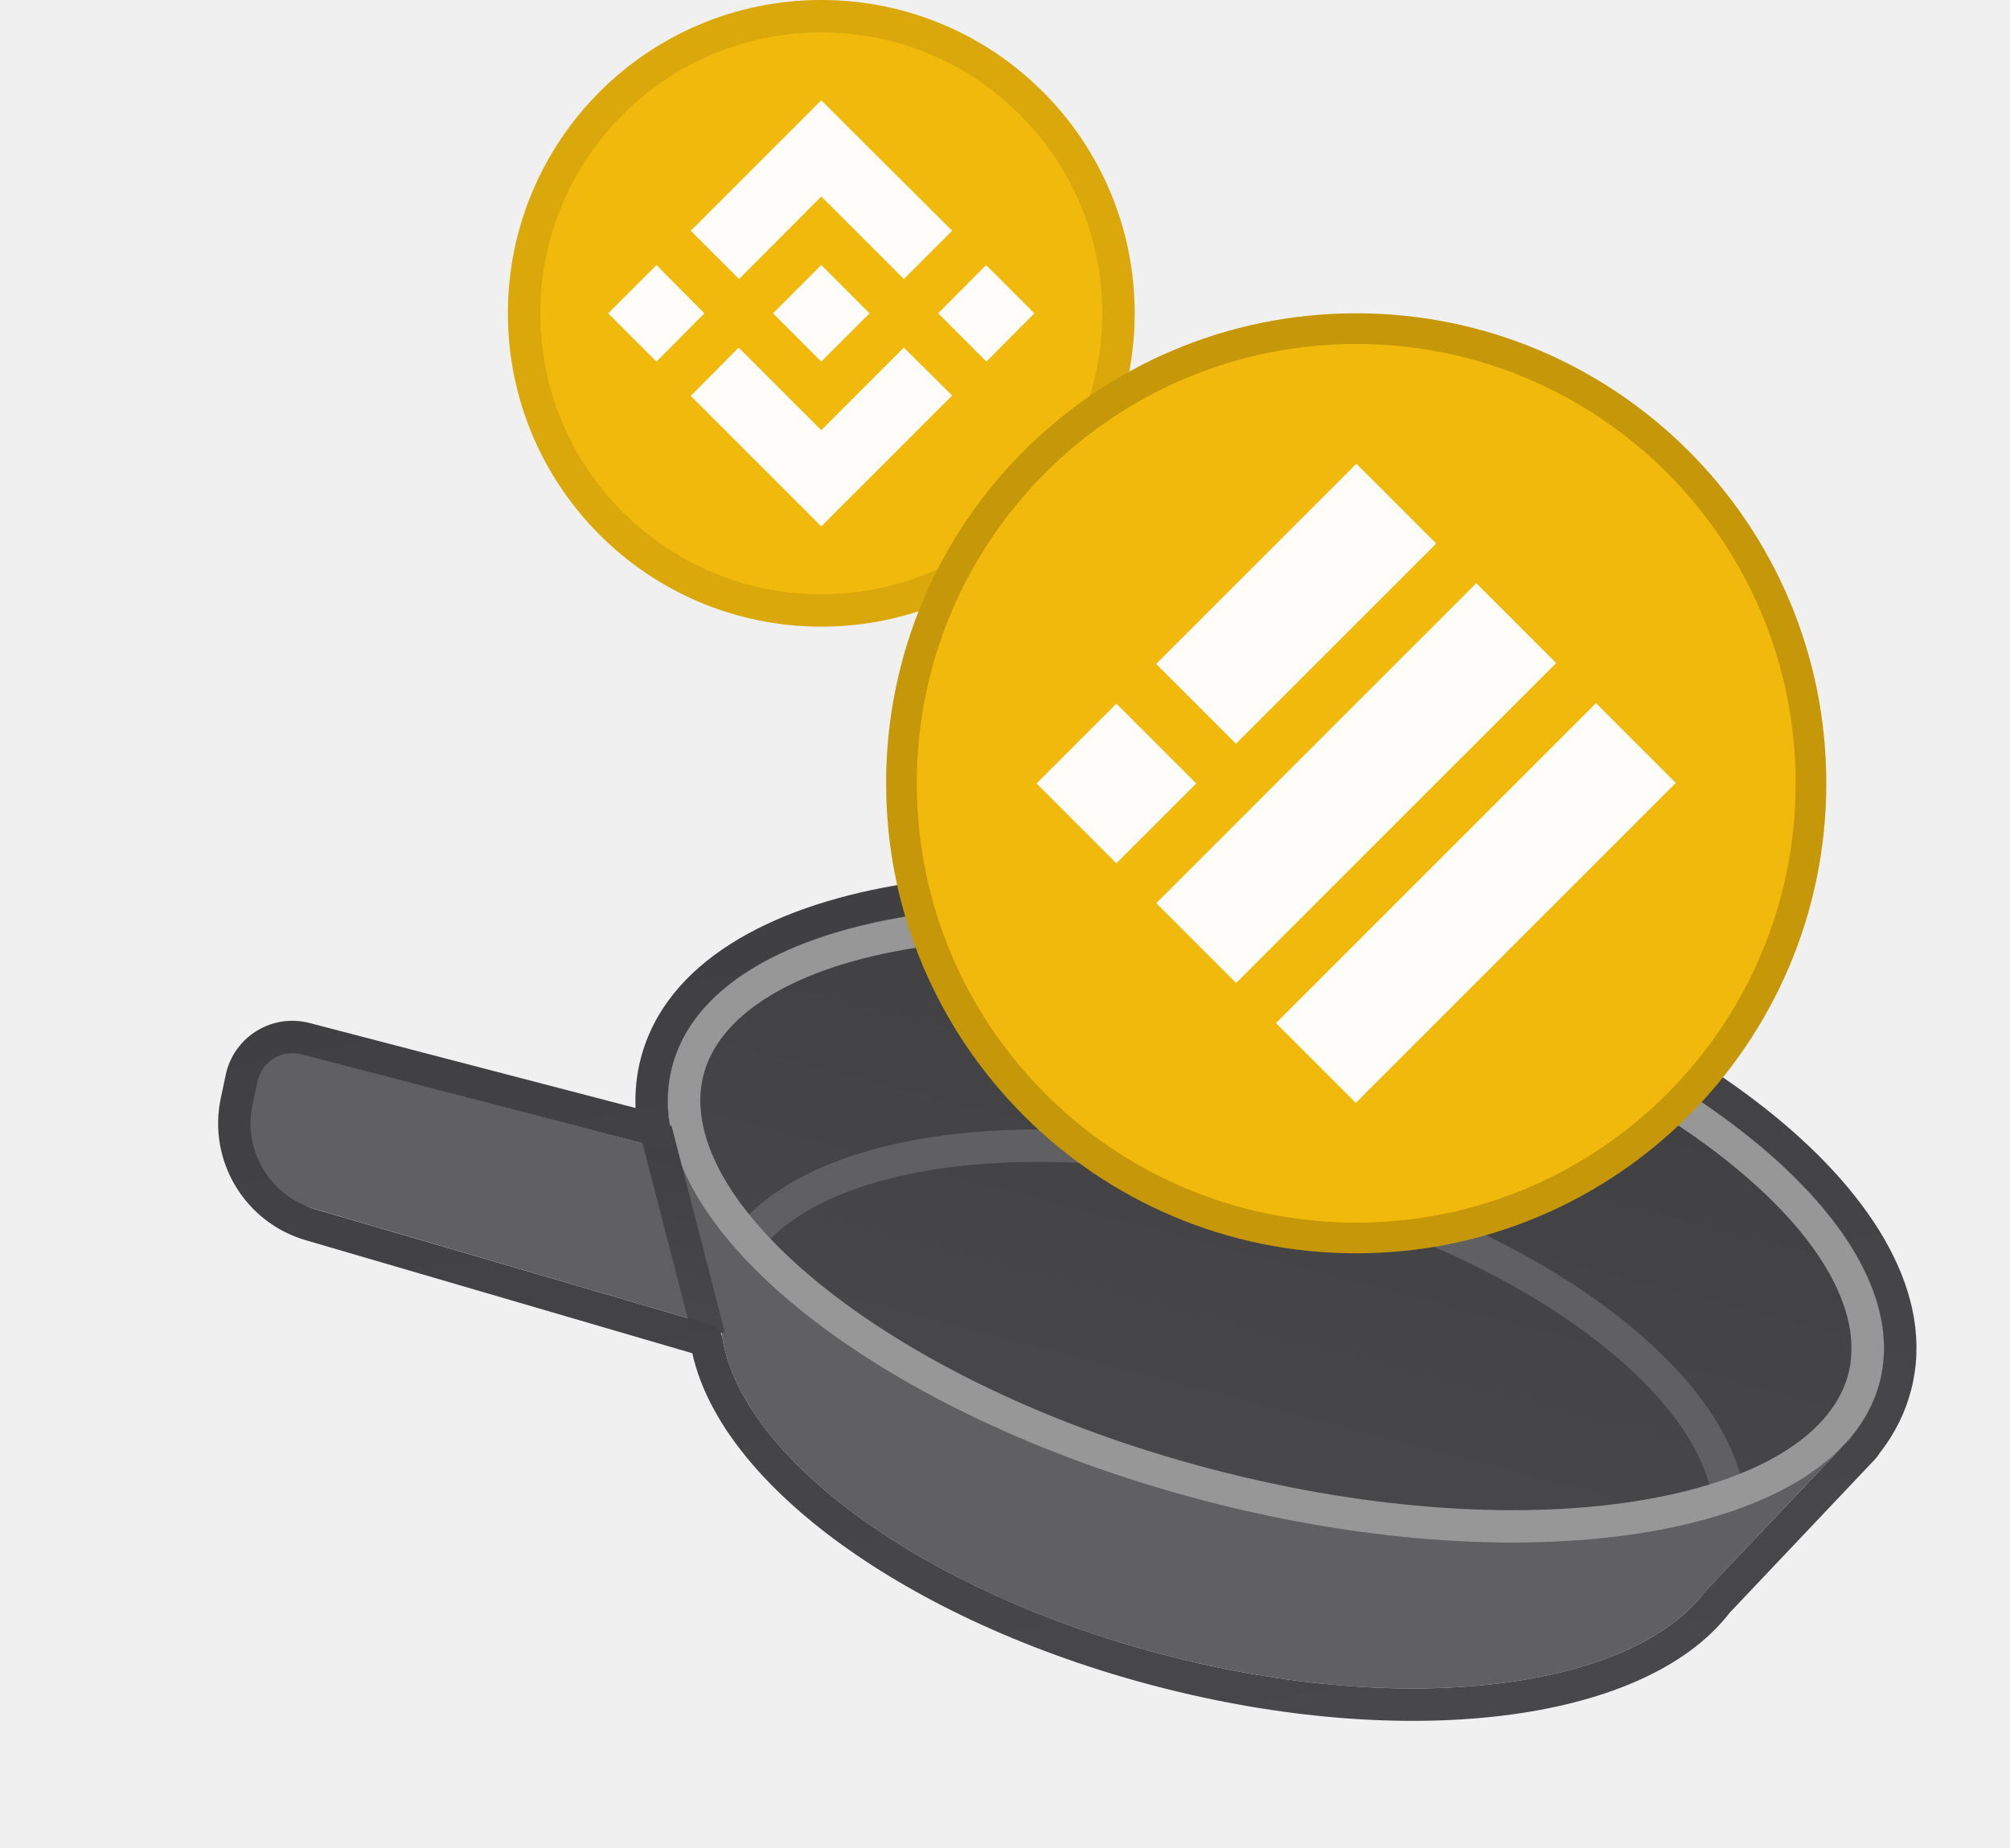
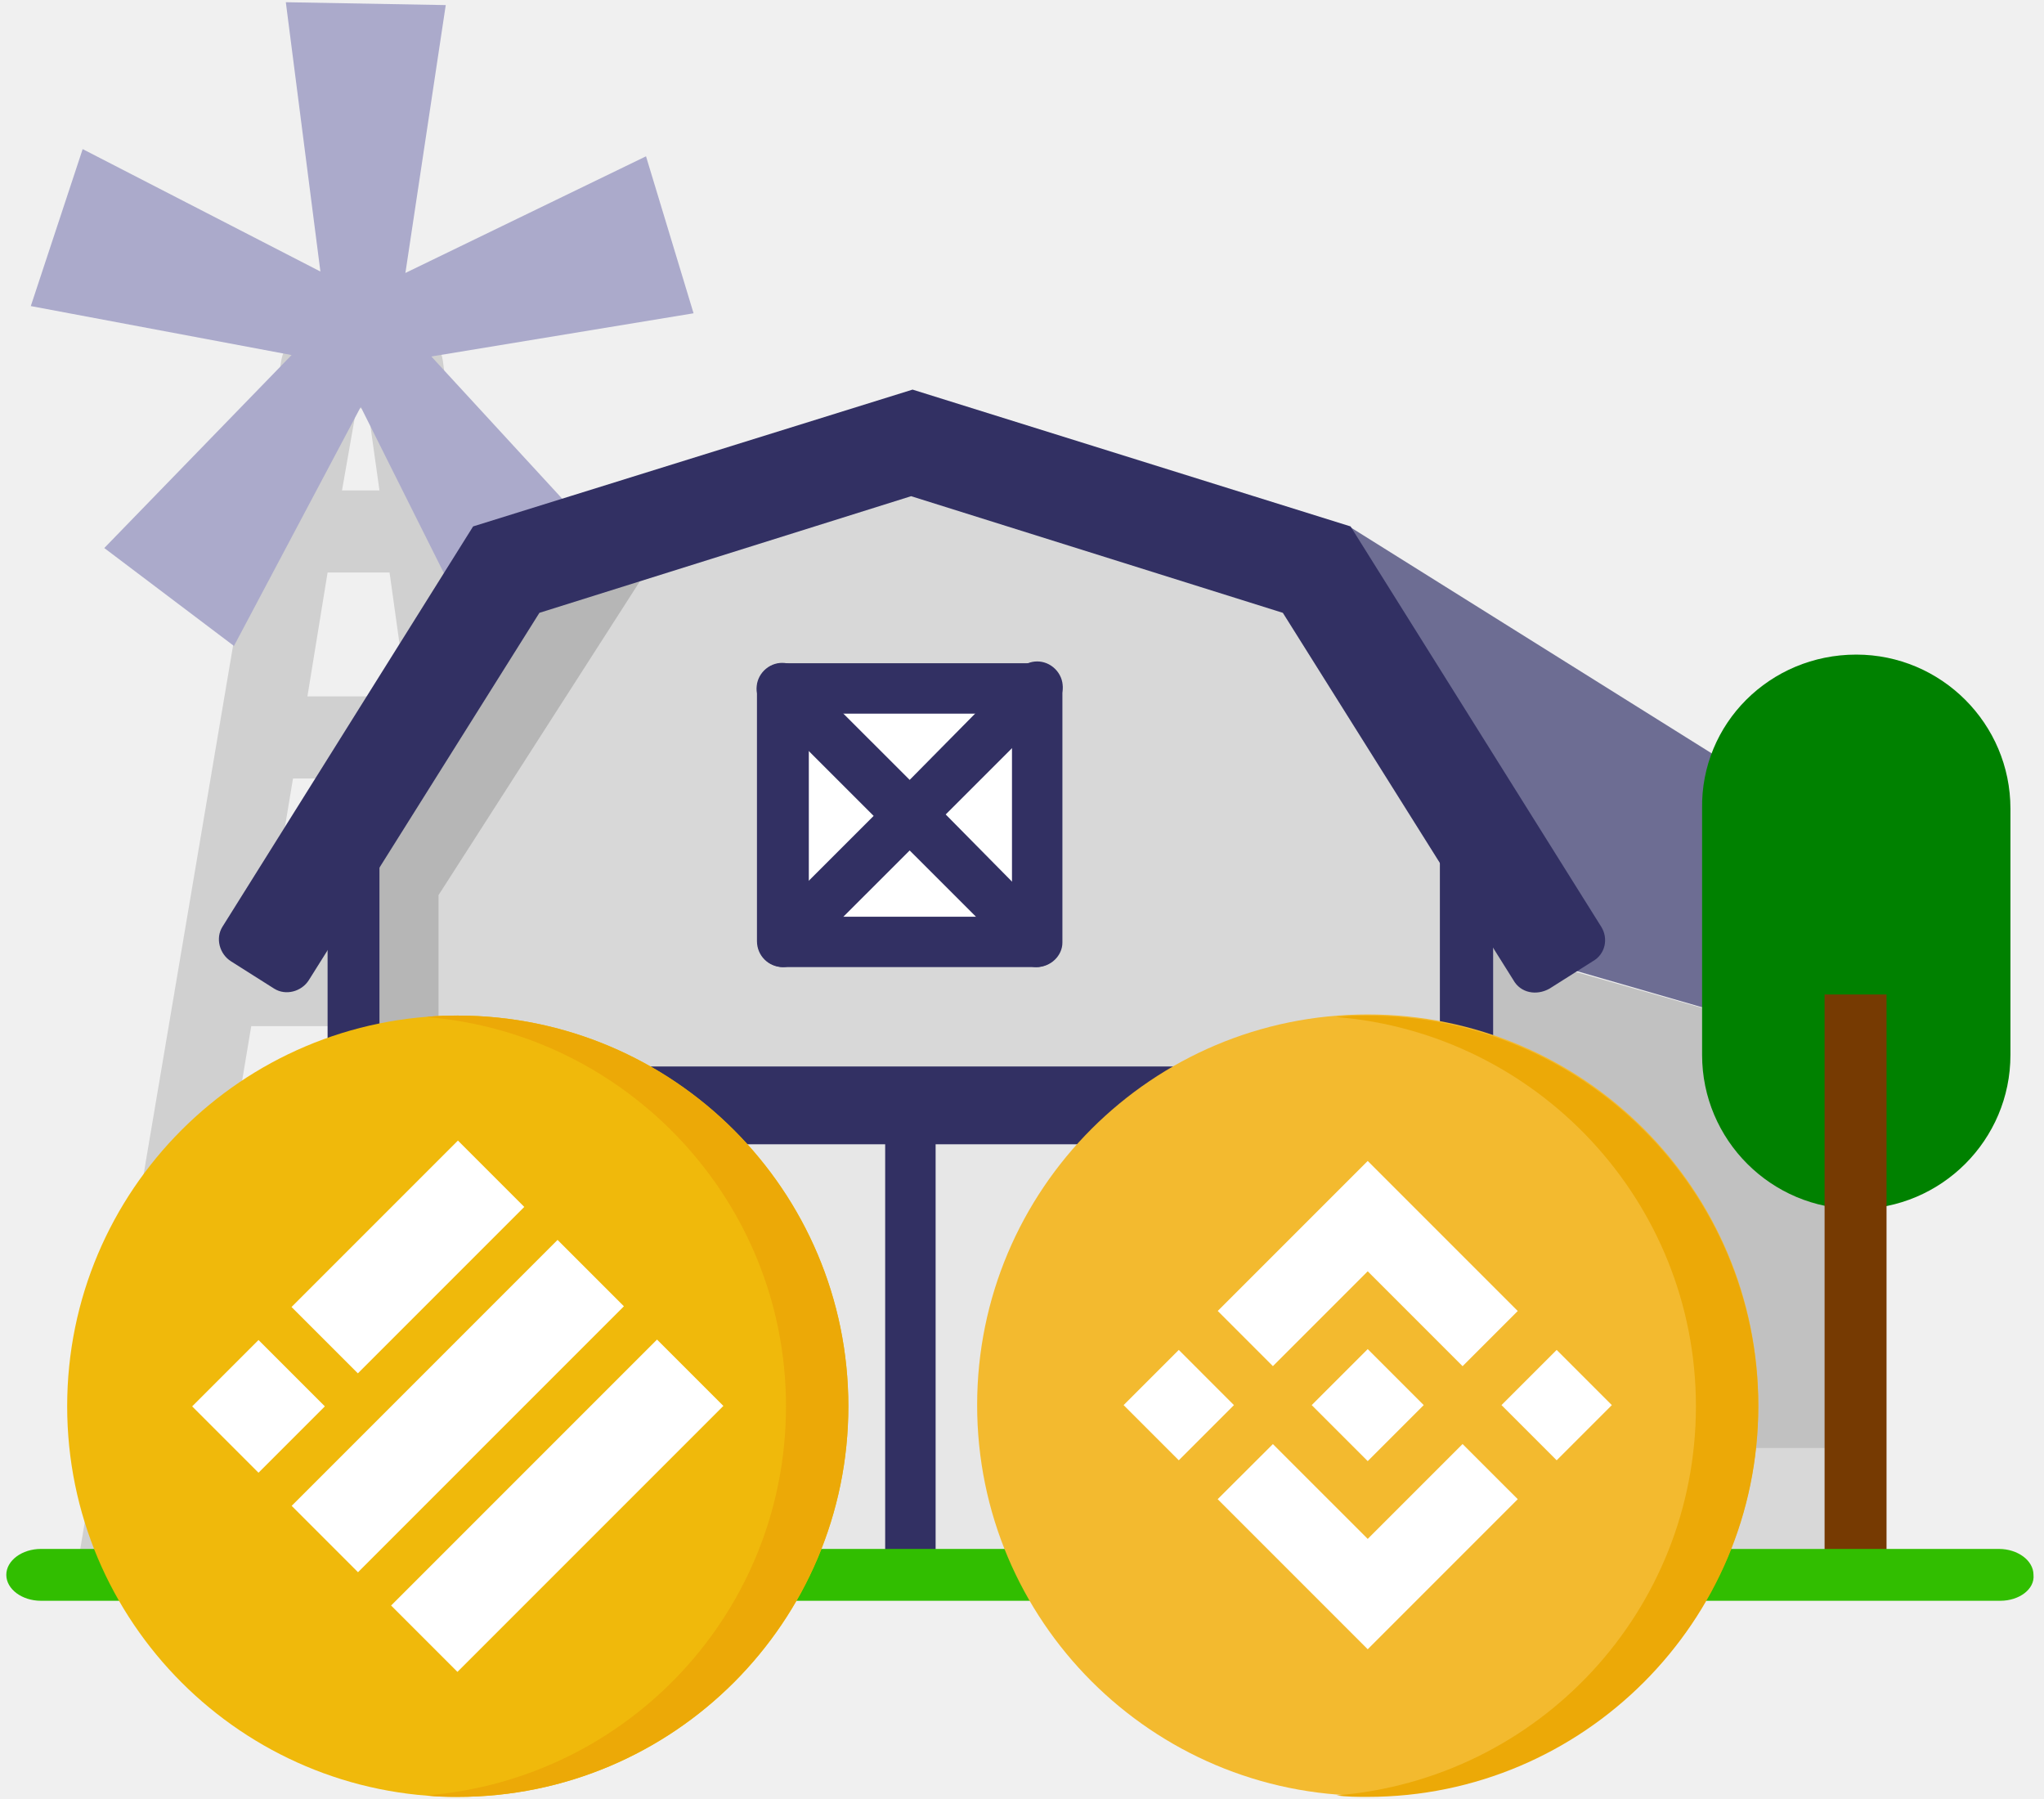
- <svg xmlns="http://www.w3.org/2000/svg" width="186" height="171" fill="none">
-   <g fill="#606063">
-     <path d="M67.045 119.028c-3.178 12.144 15 27.421 40.602 34.121s48.934 2.287 52.112-9.858-15-27.421-40.602-34.122-48.934-2.286-52.112 9.859z" />
-     <path d="M155.924 149.273l15.422-16.285-109.354-28.619 5.721 21.818 88.211 23.086z" />
-     <path d="M68.934 108.293L27.073 97.338c-1.815-.475-3.66.654-4.063 2.486l-.468 2.129a8.26 8.26 0 0 0 5.746 9.7l41.812 12.239-1.166-15.599z" />
-   </g>
-   <path fill="url(#A)" d="M62.203 98.71c-3.694 14.114 18.324 32.101 49.178 40.176s58.86 3.178 62.554-10.936-18.324-32.101-49.178-40.176-58.861-3.179-62.554 10.935z" />
-   <g fill-rule="evenodd">
-     <path fill="#606063" d="M146.673 123.286c7.098 5.22 11.246 10.866 11.865 15.871l2.978-.368c-.772-6.238-5.737-12.531-13.066-17.92-7.389-5.435-17.439-10.148-28.913-13.151s-22.544-3.817-31.649-2.699c-9.029 1.109-16.44 4.163-20.168 9.223l2.415 1.779c2.992-4.06 9.373-6.95 18.119-8.024 8.67-1.064 19.354-.299 30.523 2.624s20.859 7.49 27.896 12.665z" />
-     <path fill="#979797" d="M75.734 118.739c-8.721-7.124-11.998-14.041-10.629-19.27s7.614-9.654 18.706-11.593c10.807-1.889 25.078-1.154 40.186 2.8s27.911 10.304 36.406 17.245c8.721 7.124 11.998 14.041 10.63 19.27s-7.614 9.653-18.707 11.593c-10.806 1.889-25.078 1.153-40.186-2.8s-27.91-10.304-36.406-17.245zm35.647 20.147c-30.854-8.075-52.872-26.062-49.178-40.176s31.7-19.01 62.554-10.935 52.872 26.062 49.178 40.176-31.7 19.01-62.554 10.936z" />
-     <path fill="url(#B)" d="M64.167 124.049l-4.937-19.123 2.905-.75 4.937 19.123-2.905.75z" />
-     <path fill="url(#C)" d="M62.469 106.189l-.128-.443-.202-.817-.142-.54c.022-.012.03-.019.028-.027l-.004-.025-.12-.794-.022-.191c-.072-.663-.096-1.321-.071-1.974.035-.903.166-1.793.395-2.668 3.694-14.114 31.7-19.01 62.555-10.936s52.872 26.062 49.178 40.176a12.4 12.4 0 0 1-.963 2.519 13.7 13.7 0 0 1-1.635 2.476l-.016.019c.011.02.014.025.015.029l-.611.651-12.932 13.655c-6.807 9.031-27.596 11.752-50.146 5.85-22.302-5.837-38.971-18.182-40.797-29.295-.093-.569-.484-1.054-1.037-1.215L29.127 111.91a8.26 8.26 0 0 1-5.762-9.635l.459-2.172c.39-1.845 2.242-2.99 4.066-2.514l34.249 8.931a.27.27 0 0 0 .331-.331zm-3.657-3.636c-.064-1.544.091-3.085.488-4.603 2.325-8.885 11.93-13.965 23.478-15.984 11.834-2.069 26.992-1.215 42.738 2.906s29.38 10.802 38.683 18.402c9.078 7.417 14.963 16.551 12.638 25.436-.557 2.129-1.552 4.064-2.901 5.789a3.08 3.08 0 0 1-.425.566l-13.429 14.181c-4.171 5.406-12.026 8.46-21.098 9.556-9.3 1.124-20.517.28-32.096-2.751-11.453-2.997-21.548-7.685-29.079-13.141-7.079-5.13-12.321-11.262-13.743-17.657l-35.782-10.464a11.26 11.26 0 0 1-7.855-13.134l.459-2.173c.744-3.519 4.277-5.704 7.758-4.796l30.165 7.867z" />
-   </g>
-   <circle cx="76" cy="29" r="29" fill="#f0b90b" />
-   <path fill="#fffdfa" d="M65.185 29l-4.437 4.468L56.28 29l4.468-4.468L65.185 29zM76 18.185l7.642 7.642 4.468-4.468-7.641-7.611L76 9.28 63.921 21.358l4.468 4.468L76 18.185zm15.252 6.347L86.815 29l4.468 4.468L95.72 29l-4.468-4.468zM76 39.815l-7.641-7.642-4.437 4.468L76 48.72l12.109-12.109-4.468-4.437L76 39.815zm0-6.347L80.468 29 76 24.532 71.532 29 76 33.468z" />
-   <circle cx="76" cy="29" r="27.5" stroke="#191326" stroke-width="3" opacity=".1" style="mix-blend-mode:multiply" />
-   <circle cx="125.5" cy="72.5" r="43.5" fill="#f0b90b" />
-   <path fill="#fffdfa" fill-rule="evenodd" d="M106.987 61.451l18.531-18.531 7.389 7.389-18.531 18.531-7.389-7.389zM107 83.595l29.615-29.614 7.389 7.389-29.615 29.614L107 83.595zm40.69-18.518l-29.614 29.614 7.389 7.389 29.614-29.615-7.389-7.389zm-51.77 7.438l7.389-7.389 7.389 7.389-7.389 7.389-7.389-7.389z" />
-   <circle cx="125.5" cy="72.5" r="42.082" stroke="#191326" stroke-width="2.837" opacity=".2" style="mix-blend-mode:multiply" />
-   <defs>
-     <linearGradient id="A" x1="124.757" x2="111.381" y1="87.774" y2="138.886" gradientUnits="userSpaceOnUse">
-       <stop stop-color="#404042" />
-       <stop offset="1" stop-color="#48484b" />
-     </linearGradient>
-     <linearGradient id="B" x1="65.567" x2="60.735" y1="105.096" y2="123.129" gradientUnits="userSpaceOnUse">
-       <stop stop-color="#404042" />
-       <stop offset="1" stop-color="#48484b" />
-     </linearGradient>
-     <linearGradient id="C" x1="92.495" x2="108.09" y1="80.169" y2="164.62" gradientUnits="userSpaceOnUse">
-       <stop stop-color="#404042" />
-       <stop offset="1" stop-color="#48484b" />
-     </linearGradient>
-   </defs>
+ <svg xmlns="http://www.w3.org/2000/svg" width="133" height="117" viewBox="0 0 133 117" fill="none">
+   <path d="M87.785 34.248L117.129 52.612L122.472 68.915L97.16 61.607L87.785 34.248Z" fill="#6D6D93" />
+   <path d="M122.472 94.212H97.16V61.7L122.472 68.915V94.212Z" fill="#C1C1C1" />
+   <path d="M39.316 101.052L28.816 23.473C28.629 22.162 27.504 21.131 26.191 21.131H20.941C19.629 21.131 18.598 22.068 18.316 23.38L5.191 100.958C4.91 102.457 5.941 103.769 7.348 104.05C7.441 104.05 7.629 104.05 7.816 104.05H36.691C38.098 104.05 39.316 102.832 39.316 101.333C39.316 101.333 39.316 101.145 39.316 101.052ZM28.629 61.326H17.285L19.066 50.645H27.129L28.629 61.326ZM23.191 26.565H23.941L24.691 31.906H22.254L23.191 26.565ZM21.316 37.246H25.348L26.473 45.304H20.004L21.316 37.246ZM11.004 98.709L16.348 66.76H29.285L33.598 98.803H11.004V98.709Z" fill="#D0D0D0" />
+   <path d="M23.004 99.178V55.142L32.379 37.153L59.285 30.126L86.192 37.153L95.567 55.142V99.178H23.004Z" fill="#D8D8D8" />
+   <path d="M31.91 38.746L22.535 56.828V100.864H28.535V58.234L42.785 36.028L31.91 38.746Z" fill="#B6B6B6" />
+   <path d="M45.129 20.382L42.035 10.169L26.379 17.758L29.004 0.331L18.598 0.144L20.848 17.665L5.379 9.7L2.004 19.913L18.973 23.099L6.785 35.654L15.223 42.025L23.473 26.472L31.348 42.212L39.879 36.028L28.066 23.192L45.129 20.382Z" fill="#ABAACB" />
+   <path d="M59.191 31.812L84.878 38.558L93.691 55.517V97.492H24.691V55.517L33.503 38.558L59.191 31.812ZM59.191 28.346L31.16 35.654L21.316 54.674V100.771H97.16V54.674L87.222 35.654L59.191 28.346Z" fill="#323063" />
+   <path d="M67.441 44.836H50.941V61.326H67.441V44.836Z" fill="white" />
+   <path d="M80.66 94.212V72.756H37.816V94.212H21.316V102.457H97.16V94.212H80.66Z" fill="#E7E7E7" />
+   <path d="M61.535 52.987L68.66 45.866C69.316 45.21 69.316 44.18 68.66 43.524C68.004 42.868 66.972 42.868 66.316 43.524L59.191 50.738L52.066 43.617C51.41 42.962 50.379 42.962 49.722 43.617C49.066 44.273 49.066 45.304 49.722 45.96L56.847 53.081L49.816 60.108C49.16 60.763 49.16 61.794 49.816 62.45C50.097 62.731 50.566 62.918 50.941 62.918C51.316 62.918 51.785 62.731 52.066 62.45L59.191 55.329L66.316 62.45C66.597 62.731 67.066 62.918 67.441 62.918C67.816 62.918 68.285 62.731 68.566 62.45C69.222 61.794 69.222 60.763 68.566 60.108L61.535 52.987Z" fill="#323063" />
+   <path d="M67.442 62.918H50.942C50.004 62.918 49.254 62.169 49.254 61.232V44.836C49.254 43.899 50.004 43.149 50.942 43.149H67.442C68.379 43.149 69.129 43.899 69.129 44.836V61.326C69.129 62.169 68.379 62.918 67.442 62.918ZM52.629 59.639H65.848V46.428H52.629V59.639Z" fill="#323063" />
+   <path d="M82.347 102.457V74.443C83.285 74.443 84.035 73.693 84.035 72.756V71.07C84.035 70.133 83.285 69.383 82.347 69.383H36.129C35.191 69.383 34.441 70.133 34.441 71.07V72.756C34.441 73.693 35.191 74.443 36.129 74.443V102.457H39.41V74.443H57.597V102.457H60.879V74.443H79.066V102.457H82.347Z" fill="#323063" />
+   <path d="M98.473 63.762L83.473 39.87L59.285 32.281L35.098 39.87L20.098 63.762C19.629 64.511 18.598 64.792 17.848 64.324L15.035 62.544C14.285 62.075 14.004 61.044 14.473 60.295L30.785 34.248L59.379 25.347L87.879 34.248L104.191 60.295C104.66 61.044 104.473 62.075 103.629 62.544L100.816 64.324C99.973 64.792 98.941 64.605 98.473 63.762Z" fill="#323063" />
+   <path d="M122.472 94.212H97.16V100.771H122.472V94.212Z" fill="#D8D8D8" />
+   <path d="M120.785 42.587C126.316 42.587 130.816 47.084 130.816 52.612V68.634C130.816 74.162 126.316 78.659 120.785 78.659C115.253 78.659 110.753 74.162 110.753 68.634V52.612C110.66 47.084 115.16 42.587 120.785 42.587Z" fill="#008100" />
+   <path d="M118.723 64.699H122.754V100.864H118.723V64.699Z" fill="#763A02" />
+   <path d="M130.16 104.144H2.66C1.441 104.144 0.41 103.394 0.41 102.457C0.41 101.52 1.441 100.771 2.66 100.771H130.066C131.285 100.771 132.316 101.52 132.316 102.457C132.41 103.394 131.379 104.144 130.16 104.144Z" fill="#31BE00" />
+   <path d="M88.996 116.828C103.032 116.828 114.41 105.449 114.41 91.414C114.41 77.378 103.032 65.999 88.996 65.999C74.96 65.999 63.581 77.378 63.581 91.414C63.581 105.449 74.96 116.828 88.996 116.828Z" fill="#F3BA2F" />
+   <path d="M82.826 88.879L88.996 82.709L95.168 88.882L98.758 85.292L88.996 75.53L79.237 85.289L82.826 88.879ZM73.112 91.414L76.702 87.824L80.291 91.414L76.702 95.004L73.112 91.414ZM82.826 93.949L88.996 100.118L95.168 93.946L98.758 97.534L88.996 107.298L79.237 97.538L79.232 97.534L82.826 93.949ZM97.7 91.414L101.29 87.824L104.88 91.414L101.29 95.004L97.7 91.414ZM92.636 91.41H92.639V91.414L88.996 95.058L85.357 91.42L85.35 91.414L85.357 91.409L85.994 90.77L86.303 90.461L88.996 87.77L92.638 91.412L92.636 91.41Z" fill="white" />
+   <path d="M88.995 66.072C88.319 66.072 87.642 66.072 86.966 66.168C100.011 67.231 110.351 78.151 110.351 91.487C110.351 104.822 100.108 115.742 86.966 116.805C87.642 116.902 88.319 116.902 88.995 116.902C103.007 116.902 114.41 105.499 114.41 91.487C114.41 77.475 103.007 66.072 88.995 66.072Z" fill="#ECA907" />
+   <path d="M29.786 116.902C43.823 116.902 55.201 105.523 55.201 91.487C55.201 77.45 43.823 66.072 29.786 66.072C15.75 66.072 4.371 77.45 4.371 91.487C4.371 105.523 15.75 116.902 29.786 116.902Z" fill="#F0B90B" />
+   <path d="M29.786 66.072C29.11 66.072 28.433 66.072 27.757 66.168C40.803 67.231 51.143 78.151 51.143 91.487C51.143 104.822 40.9 115.742 27.757 116.805C28.433 116.902 29.11 116.902 29.786 116.902C43.798 116.902 55.201 105.499 55.201 91.487C55.201 77.475 43.798 66.072 29.786 66.072Z" fill="#ECA907" />
+   <path fill-rule="evenodd" clip-rule="evenodd" d="M18.97 85.031L29.797 74.204L34.114 78.521L23.287 89.348L18.97 85.031ZM18.978 97.969L36.28 80.667L40.597 84.984L23.295 102.286L18.978 97.969ZM42.751 87.15L25.449 104.452L29.766 108.769L47.069 91.467L42.751 87.15ZM12.504 91.496L16.821 87.179L21.138 91.496L16.821 95.813L12.504 91.496Z" fill="white" />
</svg>
